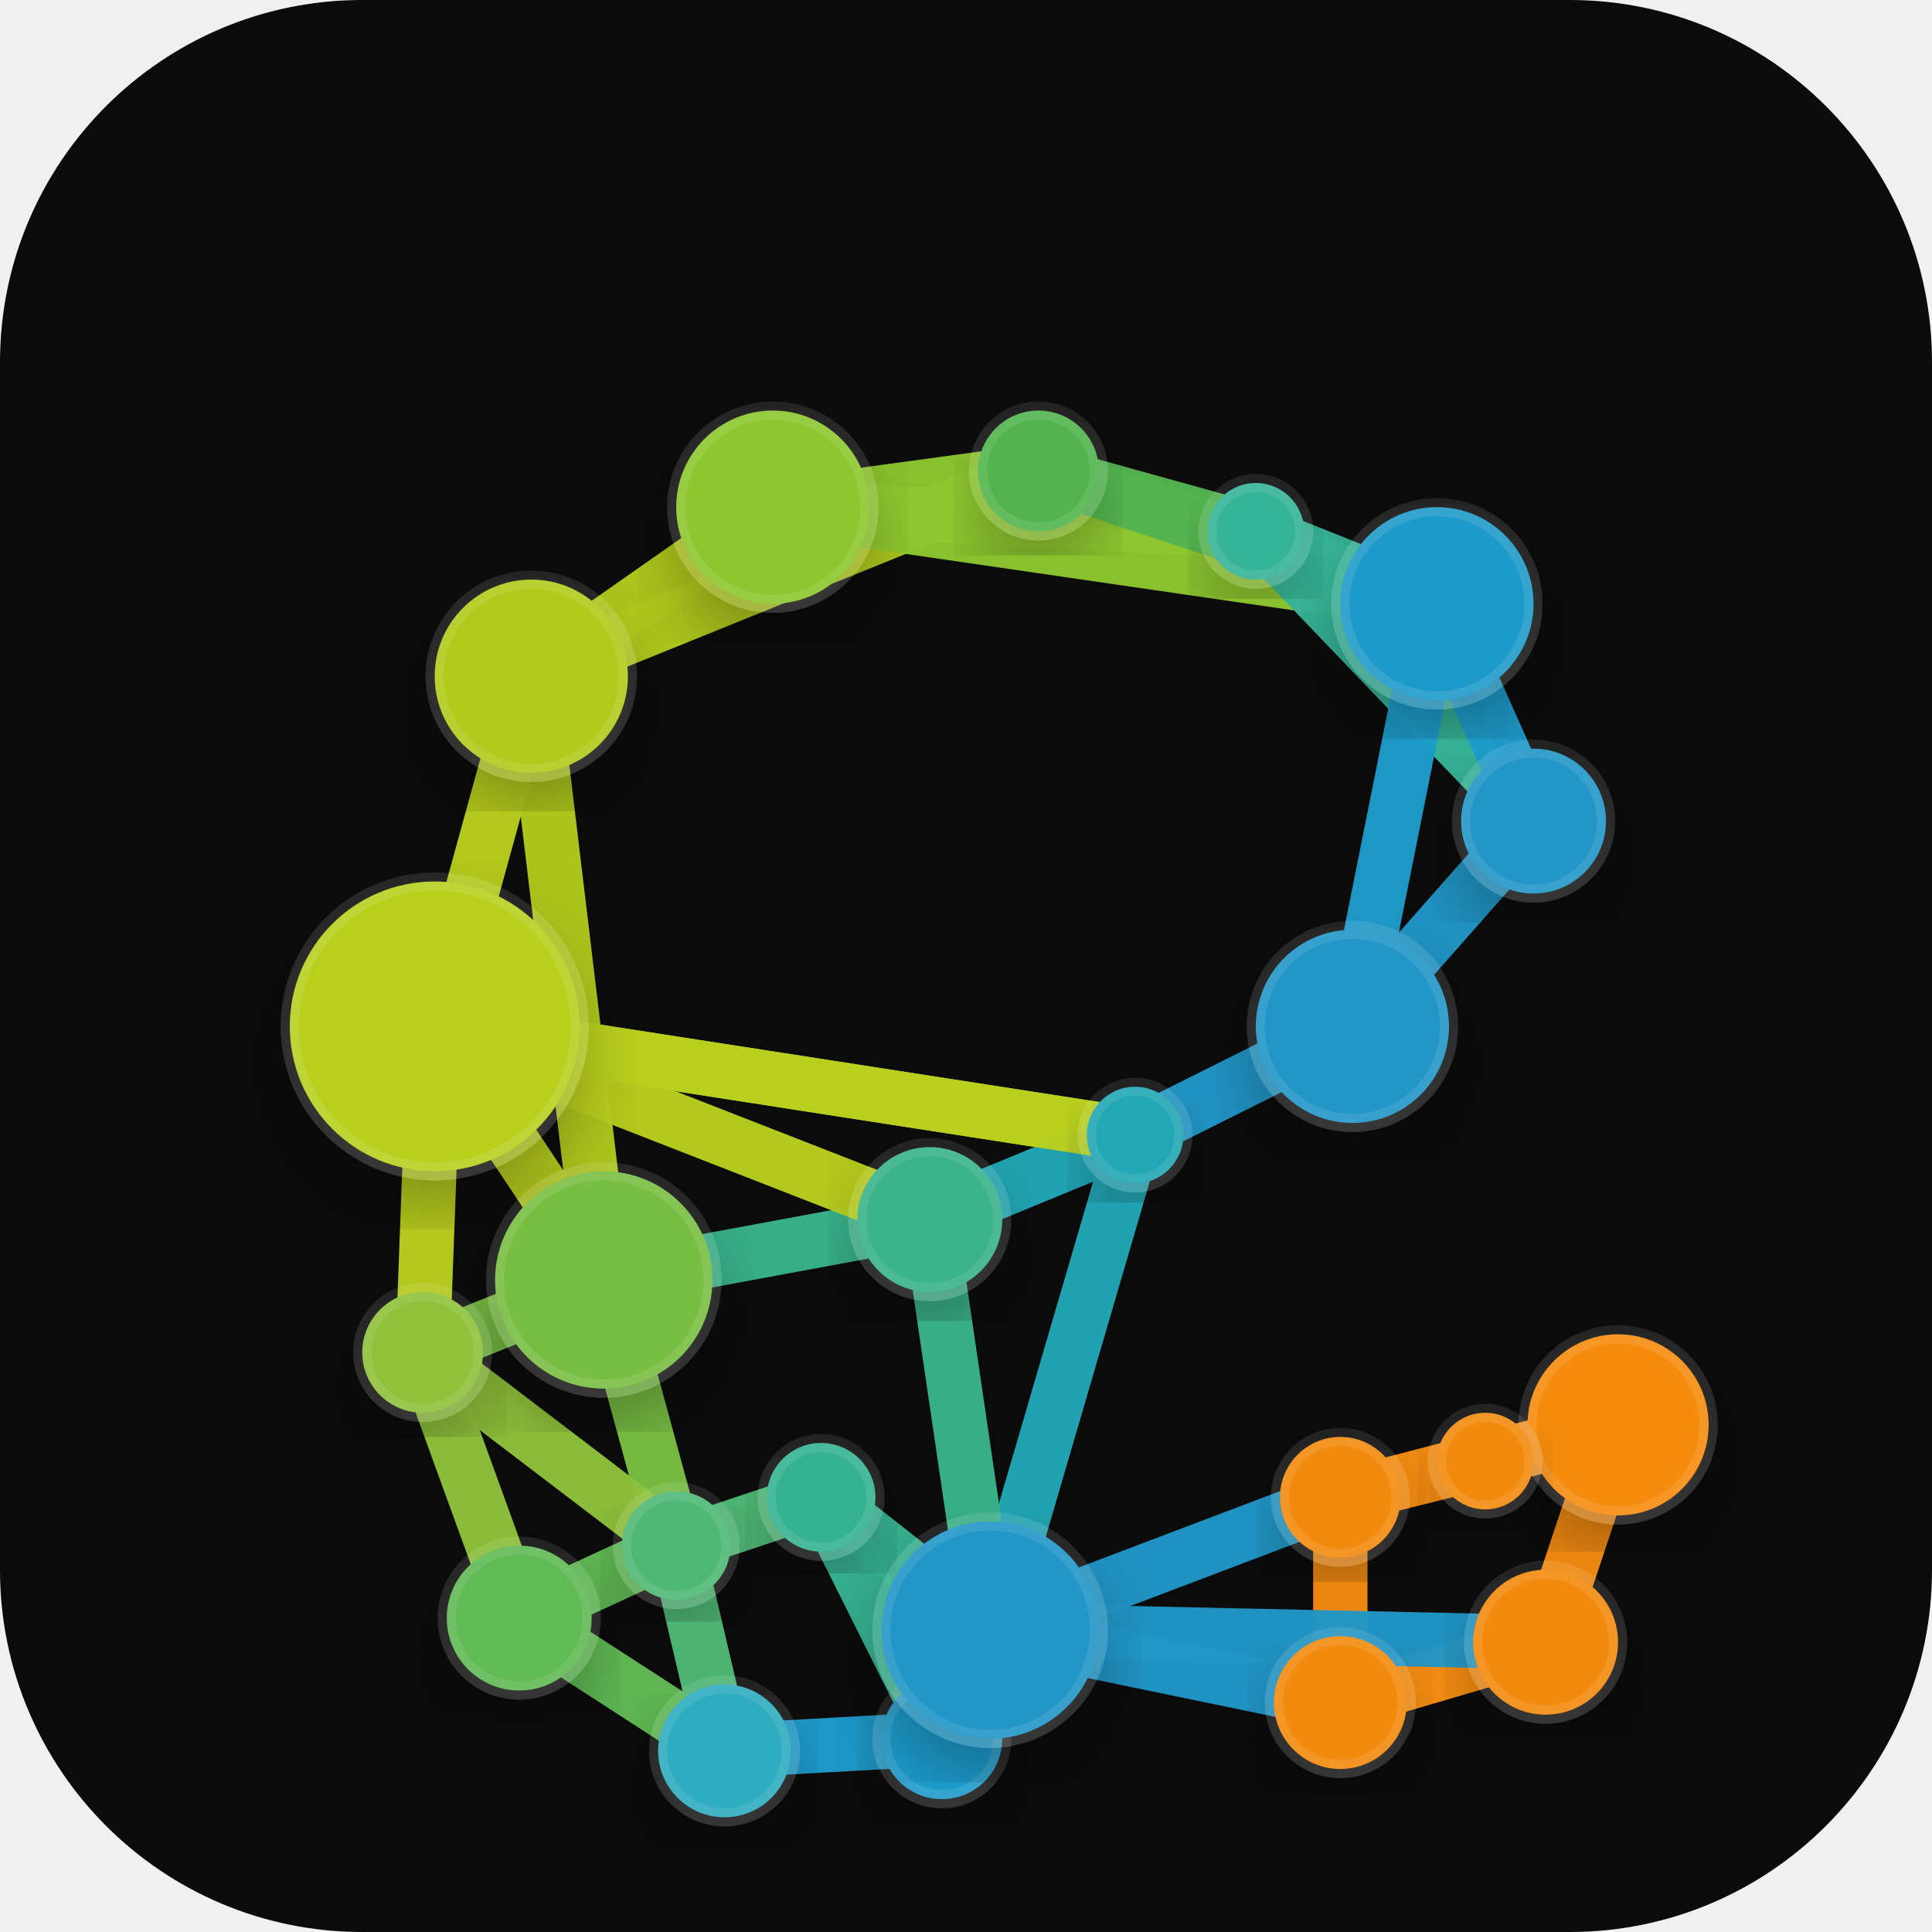
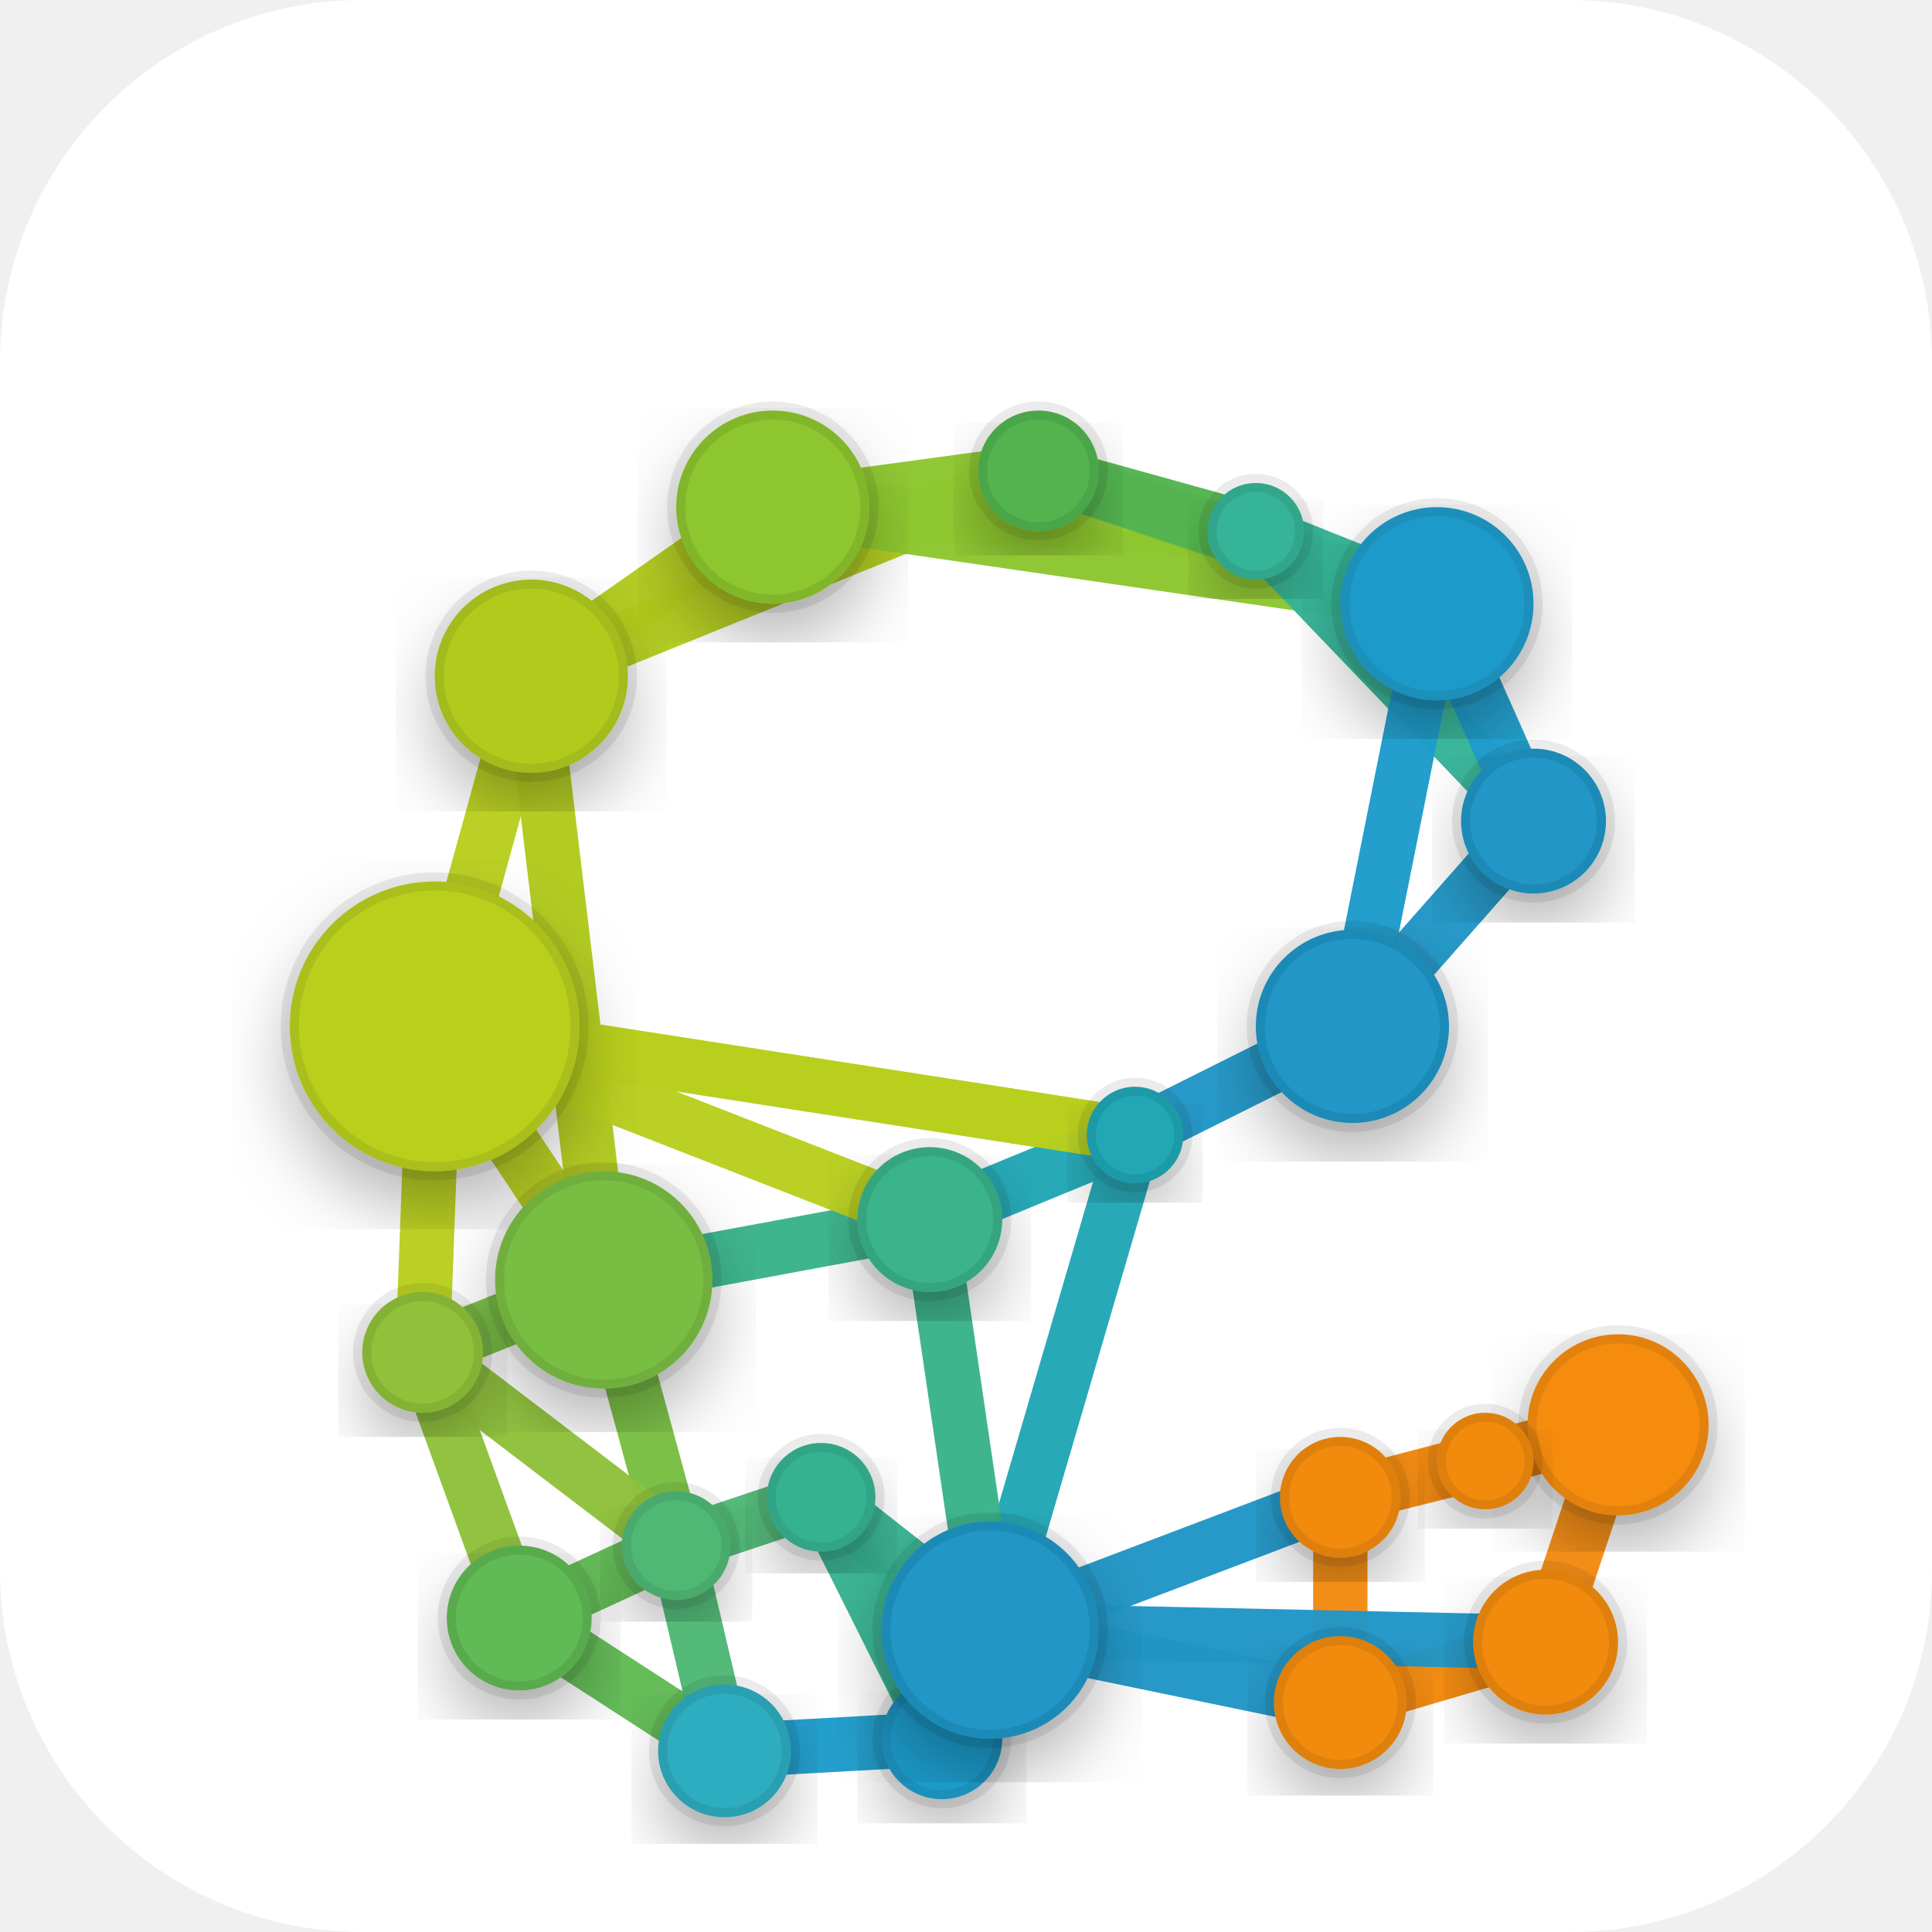
<svg xmlns="http://www.w3.org/2000/svg" width="64" height="64" viewBox="0 0 64 64" fill="none">
-   <rect width="100%" height="100%" rx="12" fill="#0B0B0B" />
+   <rect width="100%" height="100%" rx="12" fill="#FFFFFF" />
  <defs>
    <filter id="nodeShadow" x="-20%" y="-20%" width="140%" height="140%">
      <feDropShadow dx="0" dy="1.2" stdDeviation="1.2" flood-color="#000000" flood-opacity="0.30" />
    </filter>
    <style>
    .brand-text { font-family: "Inter Tight", Inter, system-ui, -apple-system, "Segoe UI", Roboto, Arial, sans-serif; }
    .evolving { font-size: 54px; font-weight: 500; letter-spacing: -0.04em; }
    .orgs { font-size: 54px; font-weight: 700; letter-spacing: -0.04em; }
    .small { font-size: 16px; font-weight: 500; letter-spacing: -0.01em; }
  </style>
  </defs>
  <line x1="14.4" y1="34.0" x2="17.6" y2="22.4" stroke="#B8CF1E" stroke-width="1.80" stroke-linecap="round" opacity="0.97" />
  <line x1="14.4" y1="34.0" x2="20.0" y2="42.4" stroke="#B8CF1E" stroke-width="1.80" stroke-linecap="round" opacity="0.97" />
  <line x1="14.4" y1="34.0" x2="14.0" y2="44.8" stroke="#B8CF1E" stroke-width="1.80" stroke-linecap="round" opacity="0.97" />
  <line x1="14.4" y1="34.0" x2="37.6" y2="37.6" stroke="#B8CF1E" stroke-width="1.80" stroke-linecap="round" opacity="0.97" />
  <line x1="17.6" y1="22.4" x2="25.6" y2="16.8" stroke="#B1CB1D" stroke-width="1.80" stroke-linecap="round" opacity="0.97" />
  <line x1="17.6" y1="22.4" x2="34.4" y2="15.6" stroke="#B1CB1D" stroke-width="1.80" stroke-linecap="round" opacity="0.97" />
  <line x1="17.6" y1="22.4" x2="20.0" y2="42.4" stroke="#B1CB1D" stroke-width="1.80" stroke-linecap="round" opacity="0.97" />
  <line x1="25.6" y1="16.8" x2="34.4" y2="15.6" stroke="#8DC62F" stroke-width="1.80" stroke-linecap="round" opacity="0.97" />
  <line x1="25.6" y1="16.8" x2="41.6" y2="17.6" stroke="#8DC62F" stroke-width="1.80" stroke-linecap="round" opacity="0.97" />
  <line x1="25.6" y1="16.8" x2="47.6" y2="20.0" stroke="#8DC62F" stroke-width="1.80" stroke-linecap="round" opacity="0.97" />
  <line x1="34.4" y1="15.6" x2="41.6" y2="17.6" stroke="#53B44F" stroke-width="1.80" stroke-linecap="round" opacity="0.97" />
  <line x1="34.4" y1="15.6" x2="47.6" y2="20.0" stroke="#53B44F" stroke-width="1.80" stroke-linecap="round" opacity="0.97" />
  <line x1="41.6" y1="17.6" x2="47.6" y2="20.0" stroke="#35B497" stroke-width="1.80" stroke-linecap="round" opacity="0.97" />
  <line x1="41.6" y1="17.6" x2="50.8" y2="27.2" stroke="#35B497" stroke-width="1.80" stroke-linecap="round" opacity="0.97" />
  <line x1="47.6" y1="20.0" x2="50.8" y2="27.2" stroke="#1E9BCB" stroke-width="1.80" stroke-linecap="round" opacity="0.97" />
  <line x1="47.6" y1="20.0" x2="44.8" y2="34.0" stroke="#1E9BCB" stroke-width="1.80" stroke-linecap="round" opacity="0.97" />
  <line x1="50.8" y1="27.2" x2="44.8" y2="34.0" stroke="#2196C6" stroke-width="1.80" stroke-linecap="round" opacity="0.97" />
  <line x1="44.8" y1="34.0" x2="37.6" y2="37.6" stroke="#2196C6" stroke-width="1.80" stroke-linecap="round" opacity="0.97" />
  <line x1="37.6" y1="37.6" x2="30.8" y2="40.4" stroke="#22A7B5" stroke-width="1.80" stroke-linecap="round" opacity="0.97" />
  <line x1="37.6" y1="37.6" x2="32.8" y2="54.0" stroke="#22A7B5" stroke-width="1.80" stroke-linecap="round" opacity="0.97" />
  <line x1="30.8" y1="40.4" x2="20.0" y2="42.4" stroke="#3AB38B" stroke-width="1.80" stroke-linecap="round" opacity="0.97" />
  <line x1="30.8" y1="40.4" x2="32.8" y2="54.0" stroke="#3AB38B" stroke-width="1.80" stroke-linecap="round" opacity="0.97" />
  <line x1="20.0" y1="42.4" x2="14.0" y2="44.8" stroke="#78BE43" stroke-width="1.80" stroke-linecap="round" opacity="0.97" />
  <line x1="20.0" y1="42.4" x2="22.4" y2="51.2" stroke="#78BE43" stroke-width="1.80" stroke-linecap="round" opacity="0.97" />
  <line x1="14.0" y1="44.8" x2="17.2" y2="53.6" stroke="#8FC13B" stroke-width="1.80" stroke-linecap="round" opacity="0.97" />
  <line x1="14.0" y1="44.8" x2="22.4" y2="51.2" stroke="#8FC13B" stroke-width="1.80" stroke-linecap="round" opacity="0.97" />
  <line x1="17.2" y1="53.6" x2="22.4" y2="51.2" stroke="#61BA54" stroke-width="1.80" stroke-linecap="round" opacity="0.97" />
  <line x1="17.2" y1="53.6" x2="24.0" y2="58.0" stroke="#61BA54" stroke-width="1.80" stroke-linecap="round" opacity="0.97" />
  <line x1="22.4" y1="51.2" x2="27.2" y2="49.6" stroke="#4FB875" stroke-width="1.80" stroke-linecap="round" opacity="0.97" />
  <line x1="22.4" y1="51.2" x2="24.0" y2="58.0" stroke="#4FB875" stroke-width="1.80" stroke-linecap="round" opacity="0.97" />
  <line x1="27.2" y1="49.6" x2="31.2" y2="57.6" stroke="#36B391" stroke-width="1.80" stroke-linecap="round" opacity="0.97" />
  <line x1="27.2" y1="49.6" x2="32.8" y2="54.0" stroke="#36B391" stroke-width="1.80" stroke-linecap="round" opacity="0.97" />
  <line x1="31.2" y1="57.6" x2="32.8" y2="54.0" stroke="#1E9BCB" stroke-width="1.80" stroke-linecap="round" opacity="0.97" />
  <line x1="31.2" y1="57.6" x2="24.0" y2="58.0" stroke="#1E9BCB" stroke-width="1.80" stroke-linecap="round" opacity="0.97" />
  <line x1="32.8" y1="54.0" x2="44.4" y2="56.4" stroke="#2196C6" stroke-width="1.80" stroke-linecap="round" opacity="0.97" />
  <line x1="32.8" y1="54.0" x2="44.4" y2="49.6" stroke="#2196C6" stroke-width="1.80" stroke-linecap="round" opacity="0.97" />
  <line x1="44.4" y1="56.4" x2="51.2" y2="54.4" stroke="#F28B11" stroke-width="1.80" stroke-linecap="round" opacity="0.97" />
  <line x1="44.4" y1="56.4" x2="44.4" y2="49.6" stroke="#F28B11" stroke-width="1.80" stroke-linecap="round" opacity="0.97" />
  <line x1="51.2" y1="54.4" x2="53.6" y2="47.2" stroke="#F28B11" stroke-width="1.80" stroke-linecap="round" opacity="0.97" />
  <line x1="51.2" y1="54.4" x2="44.4" y2="56.4" stroke="#F28B11" stroke-width="1.80" stroke-linecap="round" opacity="0.97" />
  <line x1="53.6" y1="47.2" x2="49.2" y2="48.4" stroke="#F58C10" stroke-width="1.80" stroke-linecap="round" opacity="0.97" />
  <line x1="53.6" y1="47.2" x2="44.4" y2="49.6" stroke="#F58C10" stroke-width="1.80" stroke-linecap="round" opacity="0.97" />
  <line x1="49.2" y1="48.4" x2="44.4" y2="49.6" stroke="#F28B11" stroke-width="1.80" stroke-linecap="round" opacity="0.97" />
  <line x1="14.4" y1="34.0" x2="37.6" y2="37.6" stroke="#B8CF1E" stroke-width="1.80" stroke-linecap="round" opacity="0.97" />
  <line x1="14.4" y1="34.0" x2="30.8" y2="40.4" stroke="#B8CF1E" stroke-width="1.80" stroke-linecap="round" opacity="0.97" />
  <line x1="32.8" y1="54.0" x2="51.2" y2="54.4" stroke="#2196C6" stroke-width="1.80" stroke-linecap="round" opacity="0.97" />
-   <circle cx="14.4" cy="34.0" r="4.8" fill="#B8CF1E" stroke="#FFFFFF" stroke-opacity="0.10" stroke-width="0.60" filter="url(#nodeShadow)" />
-   <circle cx="17.6" cy="22.4" r="3.2" fill="#B1CB1D" stroke="#FFFFFF" stroke-opacity="0.10" stroke-width="0.60" filter="url(#nodeShadow)" />
-   <circle cx="25.6" cy="16.8" r="3.2" fill="#8DC62F" stroke="#FFFFFF" stroke-opacity="0.10" stroke-width="0.60" filter="url(#nodeShadow)" />
-   <circle cx="34.4" cy="15.6" r="2.0" fill="#53B44F" stroke="#FFFFFF" stroke-opacity="0.10" stroke-width="0.60" filter="url(#nodeShadow)" />
-   <circle cx="41.6" cy="17.6" r="1.6" fill="#35B497" stroke="#FFFFFF" stroke-opacity="0.10" stroke-width="0.60" filter="url(#nodeShadow)" />
-   <circle cx="47.6" cy="20.0" r="3.2" fill="#1E9BCB" stroke="#FFFFFF" stroke-opacity="0.10" stroke-width="0.60" filter="url(#nodeShadow)" />
-   <circle cx="50.8" cy="27.2" r="2.4" fill="#2196C6" stroke="#FFFFFF" stroke-opacity="0.10" stroke-width="0.60" filter="url(#nodeShadow)" />
-   <circle cx="44.8" cy="34.0" r="3.2" fill="#2196C6" stroke="#FFFFFF" stroke-opacity="0.10" stroke-width="0.60" filter="url(#nodeShadow)" />
-   <circle cx="37.6" cy="37.6" r="1.6" fill="#22A7B5" stroke="#FFFFFF" stroke-opacity="0.10" stroke-width="0.60" filter="url(#nodeShadow)" />
-   <circle cx="30.8" cy="40.4" r="2.4" fill="#3AB38B" stroke="#FFFFFF" stroke-opacity="0.10" stroke-width="0.60" filter="url(#nodeShadow)" />
-   <circle cx="20.0" cy="42.4" r="3.6" fill="#78BE43" stroke="#FFFFFF" stroke-opacity="0.10" stroke-width="0.60" filter="url(#nodeShadow)" />
-   <circle cx="14.0" cy="44.8" r="2.0" fill="#8FC13B" stroke="#FFFFFF" stroke-opacity="0.10" stroke-width="0.60" filter="url(#nodeShadow)" />
-   <circle cx="17.2" cy="53.6" r="2.4" fill="#61BA54" stroke="#FFFFFF" stroke-opacity="0.10" stroke-width="0.60" filter="url(#nodeShadow)" />
-   <circle cx="22.4" cy="51.2" r="1.8" fill="#4FB875" stroke="#FFFFFF" stroke-opacity="0.10" stroke-width="0.60" filter="url(#nodeShadow)" />
-   <circle cx="27.2" cy="49.6" r="1.8" fill="#36B391" stroke="#FFFFFF" stroke-opacity="0.10" stroke-width="0.60" filter="url(#nodeShadow)" />
-   <circle cx="31.2" cy="57.6" r="2.0" fill="#1E9BCB" stroke="#FFFFFF" stroke-opacity="0.10" stroke-width="0.60" filter="url(#nodeShadow)" />
-   <circle cx="24.0" cy="58.0" r="2.2" fill="#2DACC0" stroke="#FFFFFF" stroke-opacity="0.10" stroke-width="0.60" filter="url(#nodeShadow)" />
-   <circle cx="32.8" cy="54.0" r="3.6" fill="#2196C6" stroke="#FFFFFF" stroke-opacity="0.10" stroke-width="0.60" filter="url(#nodeShadow)" />
-   <circle cx="44.4" cy="56.4" r="2.2" fill="#F28B11" stroke="#FFFFFF" stroke-opacity="0.10" stroke-width="0.60" filter="url(#nodeShadow)" />
-   <circle cx="51.2" cy="54.4" r="2.4" fill="#F28B11" stroke="#FFFFFF" stroke-opacity="0.10" stroke-width="0.60" filter="url(#nodeShadow)" />
-   <circle cx="53.6" cy="47.2" r="3.0" fill="#F58C10" stroke="#FFFFFF" stroke-opacity="0.10" stroke-width="0.60" filter="url(#nodeShadow)" />
-   <circle cx="49.2" cy="48.4" r="1.6" fill="#F28B11" stroke="#FFFFFF" stroke-opacity="0.10" stroke-width="0.60" filter="url(#nodeShadow)" />
-   <circle cx="44.4" cy="49.6" r="2.0" fill="#F28B11" stroke="#FFFFFF" stroke-opacity="0.10" stroke-width="0.60" filter="url(#nodeShadow)" />
+   <circle cx="14.4" cy="34.0" r="4.8" fill="#B8CF1E" stroke="#0B0B0B" stroke-opacity="0.08" stroke-width="0.60" filter="url(#nodeShadow)" />
+   <circle cx="17.6" cy="22.4" r="3.2" fill="#B1CB1D" stroke="#0B0B0B" stroke-opacity="0.08" stroke-width="0.60" filter="url(#nodeShadow)" />
+   <circle cx="25.6" cy="16.8" r="3.2" fill="#8DC62F" stroke="#0B0B0B" stroke-opacity="0.08" stroke-width="0.60" filter="url(#nodeShadow)" />
+   <circle cx="34.4" cy="15.6" r="2.0" fill="#53B44F" stroke="#0B0B0B" stroke-opacity="0.08" stroke-width="0.60" filter="url(#nodeShadow)" />
+   <circle cx="41.6" cy="17.6" r="1.6" fill="#35B497" stroke="#0B0B0B" stroke-opacity="0.08" stroke-width="0.60" filter="url(#nodeShadow)" />
+   <circle cx="47.6" cy="20.0" r="3.2" fill="#1E9BCB" stroke="#0B0B0B" stroke-opacity="0.08" stroke-width="0.60" filter="url(#nodeShadow)" />
+   <circle cx="50.8" cy="27.2" r="2.4" fill="#2196C6" stroke="#0B0B0B" stroke-opacity="0.08" stroke-width="0.60" filter="url(#nodeShadow)" />
+   <circle cx="44.8" cy="34.0" r="3.2" fill="#2196C6" stroke="#0B0B0B" stroke-opacity="0.08" stroke-width="0.60" filter="url(#nodeShadow)" />
+   <circle cx="37.6" cy="37.6" r="1.6" fill="#22A7B5" stroke="#0B0B0B" stroke-opacity="0.08" stroke-width="0.60" filter="url(#nodeShadow)" />
+   <circle cx="30.8" cy="40.4" r="2.4" fill="#3AB38B" stroke="#0B0B0B" stroke-opacity="0.08" stroke-width="0.60" filter="url(#nodeShadow)" />
+   <circle cx="20.0" cy="42.4" r="3.6" fill="#78BE43" stroke="#0B0B0B" stroke-opacity="0.08" stroke-width="0.60" filter="url(#nodeShadow)" />
+   <circle cx="14.0" cy="44.8" r="2.0" fill="#8FC13B" stroke="#0B0B0B" stroke-opacity="0.08" stroke-width="0.60" filter="url(#nodeShadow)" />
+   <circle cx="17.2" cy="53.6" r="2.4" fill="#61BA54" stroke="#0B0B0B" stroke-opacity="0.08" stroke-width="0.60" filter="url(#nodeShadow)" />
+   <circle cx="22.4" cy="51.2" r="1.8" fill="#4FB875" stroke="#0B0B0B" stroke-opacity="0.08" stroke-width="0.60" filter="url(#nodeShadow)" />
+   <circle cx="27.2" cy="49.6" r="1.8" fill="#36B391" stroke="#0B0B0B" stroke-opacity="0.08" stroke-width="0.60" filter="url(#nodeShadow)" />
+   <circle cx="31.2" cy="57.6" r="2.0" fill="#1E9BCB" stroke="#0B0B0B" stroke-opacity="0.08" stroke-width="0.60" filter="url(#nodeShadow)" />
+   <circle cx="24.0" cy="58.0" r="2.2" fill="#2DACC0" stroke="#0B0B0B" stroke-opacity="0.08" stroke-width="0.60" filter="url(#nodeShadow)" />
+   <circle cx="32.8" cy="54.0" r="3.6" fill="#2196C6" stroke="#0B0B0B" stroke-opacity="0.08" stroke-width="0.60" filter="url(#nodeShadow)" />
+   <circle cx="44.4" cy="56.4" r="2.2" fill="#F28B11" stroke="#0B0B0B" stroke-opacity="0.08" stroke-width="0.60" filter="url(#nodeShadow)" />
+   <circle cx="51.2" cy="54.4" r="2.4" fill="#F28B11" stroke="#0B0B0B" stroke-opacity="0.08" stroke-width="0.60" filter="url(#nodeShadow)" />
+   <circle cx="53.6" cy="47.2" r="3.0" fill="#F58C10" stroke="#0B0B0B" stroke-opacity="0.08" stroke-width="0.60" filter="url(#nodeShadow)" />
+   <circle cx="49.2" cy="48.4" r="1.6" fill="#F28B11" stroke="#0B0B0B" stroke-opacity="0.08" stroke-width="0.60" filter="url(#nodeShadow)" />
+   <circle cx="44.4" cy="49.6" r="2.0" fill="#F28B11" stroke="#0B0B0B" stroke-opacity="0.08" stroke-width="0.60" filter="url(#nodeShadow)" />
</svg>
